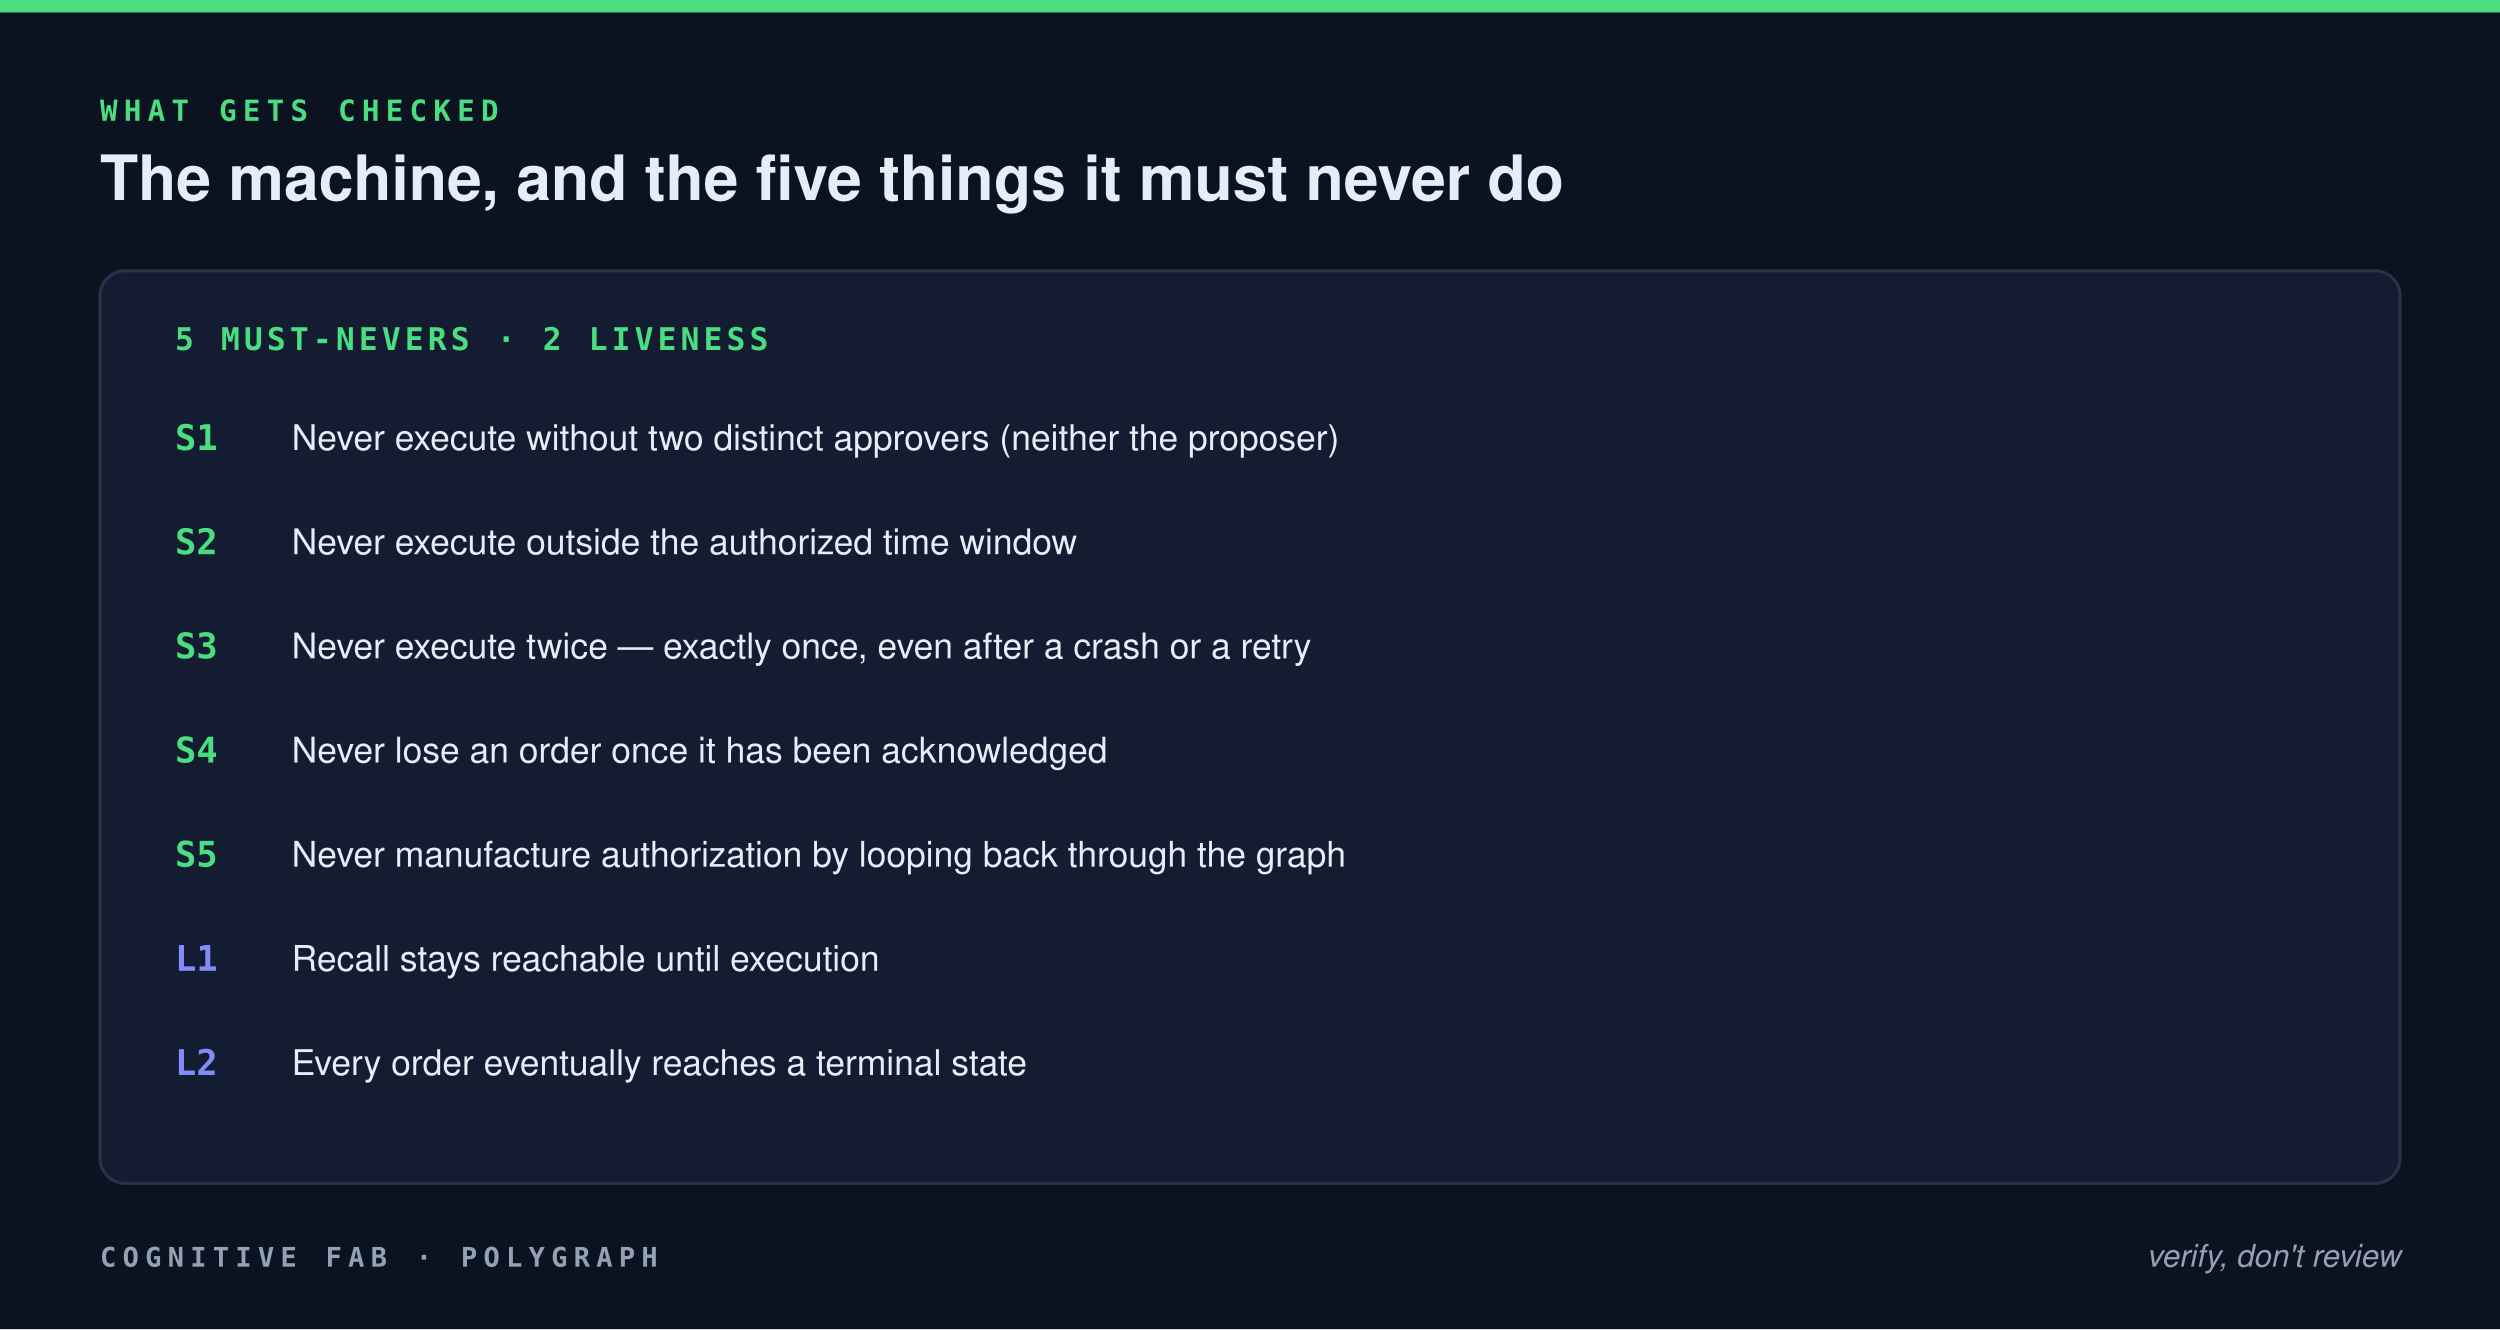
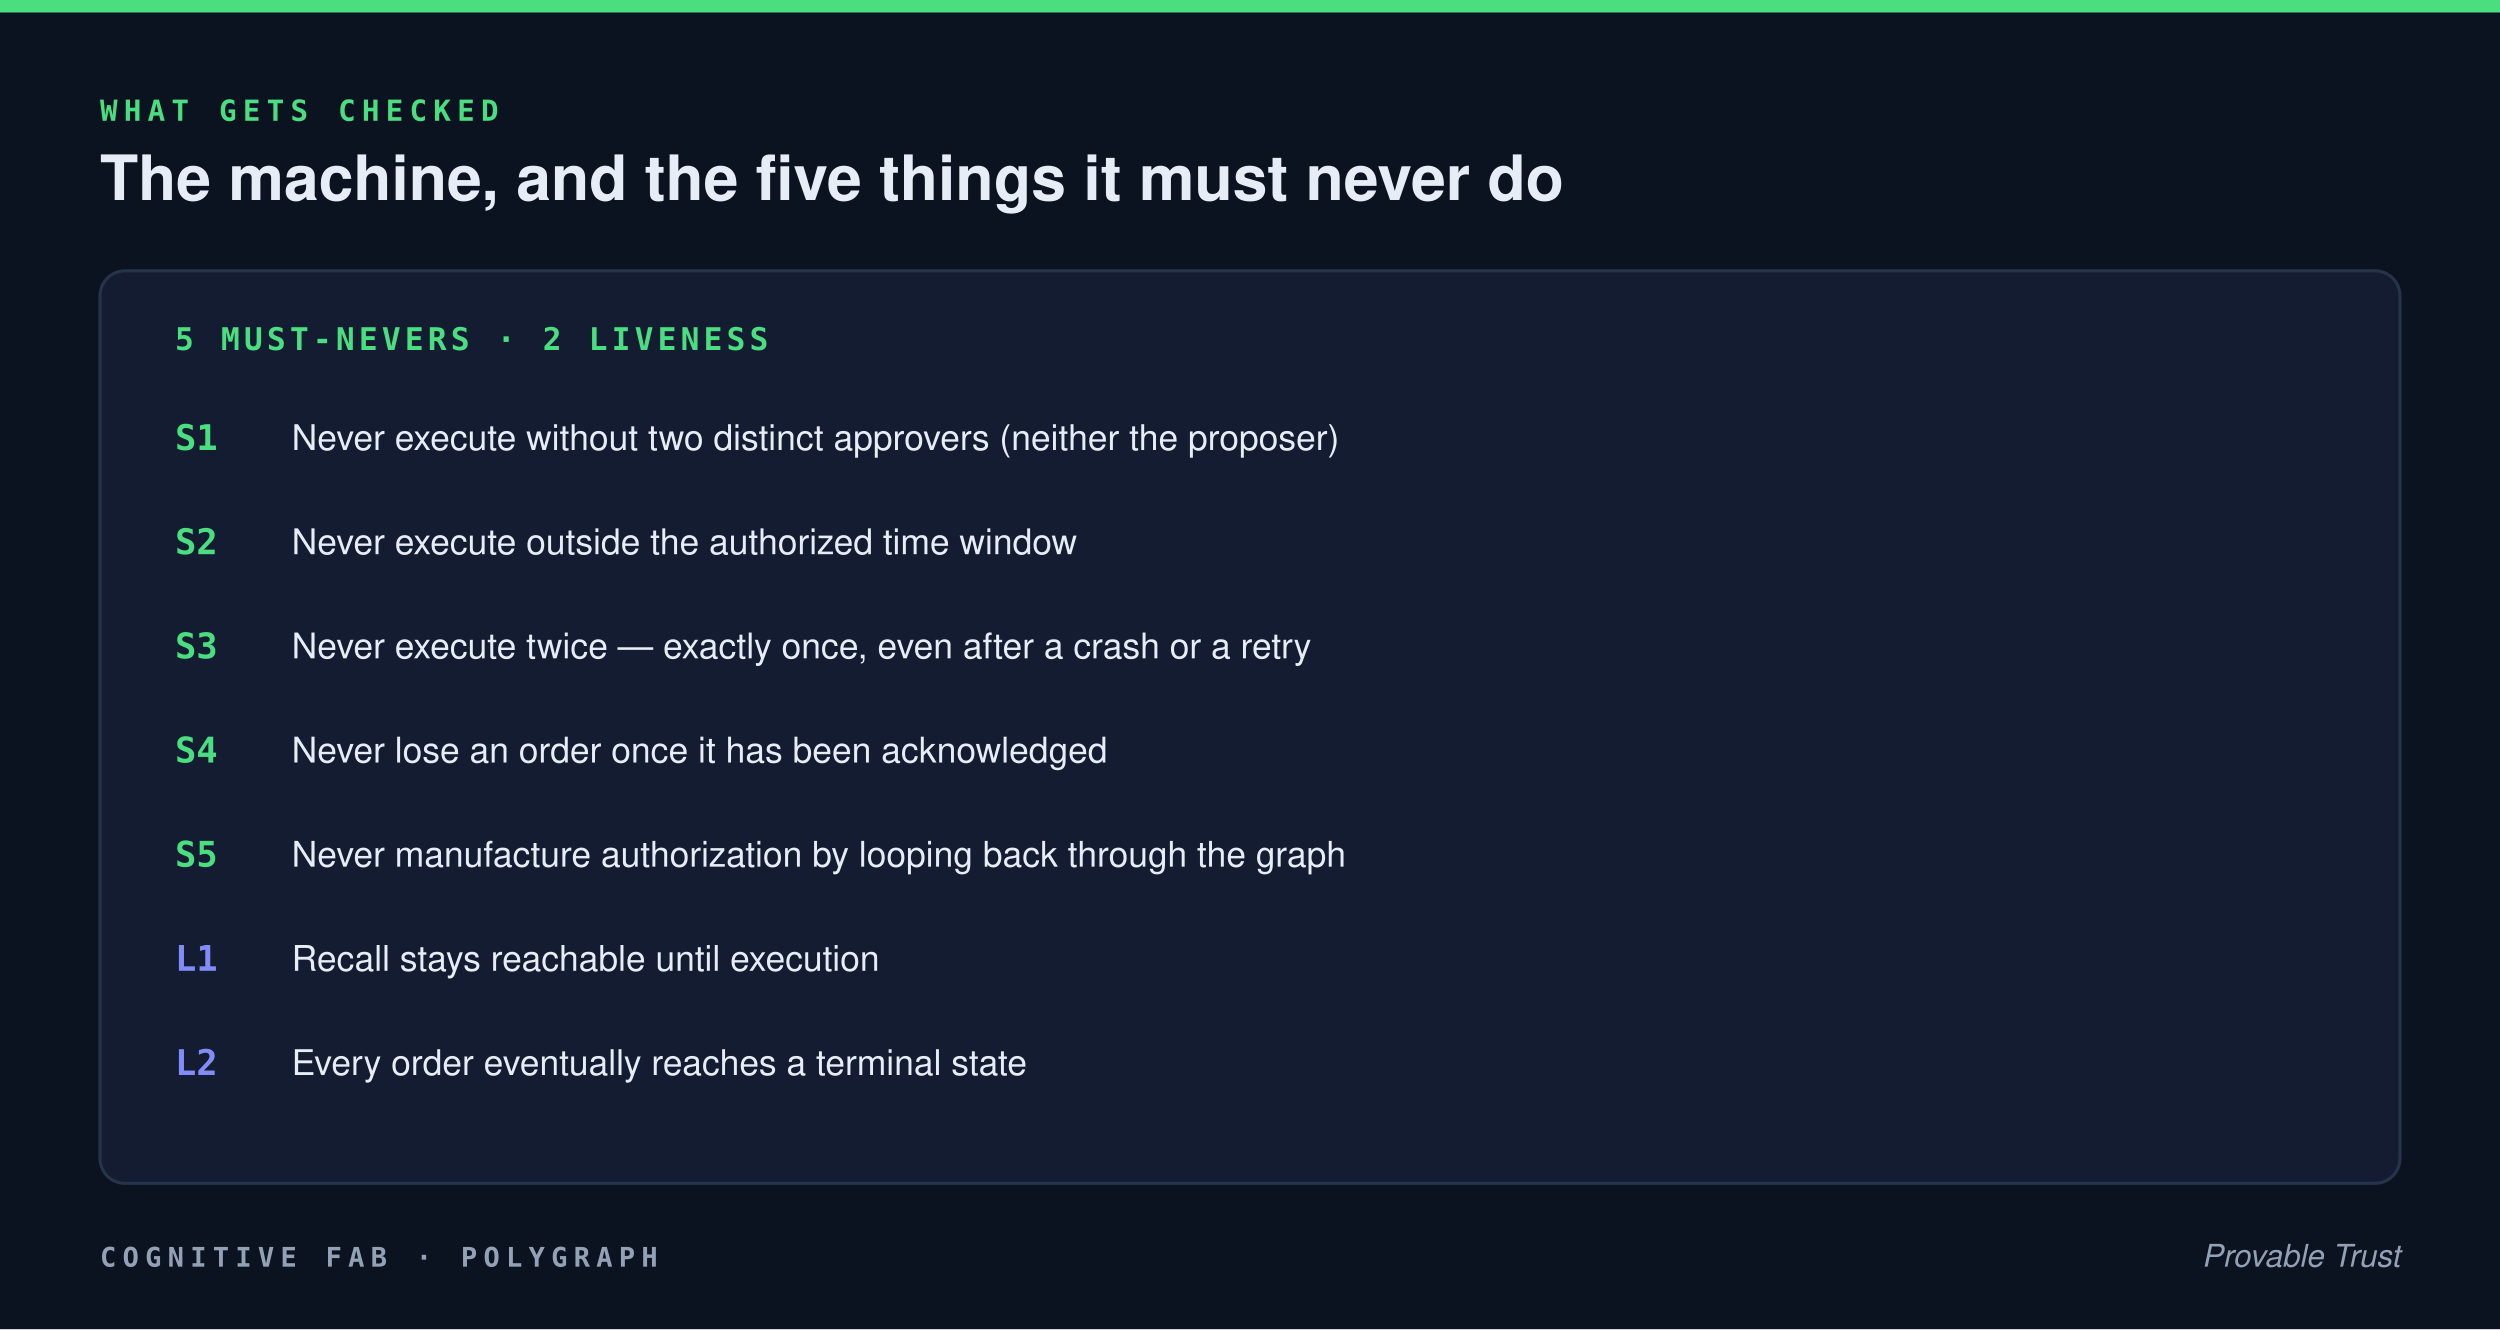
<svg xmlns="http://www.w3.org/2000/svg" width="1200" height="638" viewBox="0 0 1200 638">
  <rect width="1200" height="638" fill="#0b1220" />
  <rect x="0" y="0" width="1200" height="6" fill="#4ade80" />
  <text x="48" y="58" font-family="'DejaVu Sans Mono','Courier New', monospace" font-size="14" fill="#4ade80" font-weight="700" text-anchor="start" letter-spacing="3">WHAT GETS CHECKED</text>
  <text x="48" y="96" font-family="Helvetica, Arial, sans-serif" font-size="30" fill="#e6edf6" font-weight="700" text-anchor="start">The machine, and the five things it must never do</text>
  <text x="48" y="608" font-family="'DejaVu Sans Mono','Courier New', monospace" font-size="13" fill="#93a1b5" font-weight="700" text-anchor="start" letter-spacing="3">COGNITIVE FAB · POLYGRAPH</text>
-   <text x="1152" y="608" font-family="Helvetica, Arial, sans-serif" font-size="15" fill="#93a1b5" font-style="italic" text-anchor="end">verify, don't review</text>
+   <text x="1152" y="608" font-family="Helvetica, Arial, sans-serif" font-size="15" fill="#93a1b5" font-style="italic" text-anchor="end">Provable Trust</text>
  <rect x="48" y="130" width="1104" height="438" rx="12" fill="#131c30" stroke="#26344a" stroke-width="1.5" />
  <text x="84" y="168" font-family="'DejaVu Sans Mono','Courier New', monospace" font-size="15" fill="#4ade80" font-weight="700" text-anchor="start" letter-spacing="2">5 MUST-NEVERS · 2 LIVENESS</text>
  <text x="84" y="216" font-family="'DejaVu Sans Mono','Courier New', monospace" font-size="17" fill="#4ade80" font-weight="700" text-anchor="start">S1</text>
  <text x="140" y="216" font-family="Helvetica, Arial, sans-serif" font-size="17" fill="#e6edf6" font-weight="400" text-anchor="start">Never execute without two distinct approvers (neither the proposer)</text>
  <text x="84" y="266" font-family="'DejaVu Sans Mono','Courier New', monospace" font-size="17" fill="#4ade80" font-weight="700" text-anchor="start">S2</text>
  <text x="140" y="266" font-family="Helvetica, Arial, sans-serif" font-size="17" fill="#e6edf6" font-weight="400" text-anchor="start">Never execute outside the authorized time window</text>
  <text x="84" y="316" font-family="'DejaVu Sans Mono','Courier New', monospace" font-size="17" fill="#4ade80" font-weight="700" text-anchor="start">S3</text>
  <text x="140" y="316" font-family="Helvetica, Arial, sans-serif" font-size="17" fill="#e6edf6" font-weight="400" text-anchor="start">Never execute twice — exactly once, even after a crash or a retry</text>
  <text x="84" y="366" font-family="'DejaVu Sans Mono','Courier New', monospace" font-size="17" fill="#4ade80" font-weight="700" text-anchor="start">S4</text>
  <text x="140" y="366" font-family="Helvetica, Arial, sans-serif" font-size="17" fill="#e6edf6" font-weight="400" text-anchor="start">Never lose an order once it has been acknowledged</text>
  <text x="84" y="416" font-family="'DejaVu Sans Mono','Courier New', monospace" font-size="17" fill="#4ade80" font-weight="700" text-anchor="start">S5</text>
  <text x="140" y="416" font-family="Helvetica, Arial, sans-serif" font-size="17" fill="#e6edf6" font-weight="400" text-anchor="start">Never manufacture authorization by looping back through the graph</text>
  <text x="84" y="466" font-family="'DejaVu Sans Mono','Courier New', monospace" font-size="17" fill="#818cf8" font-weight="700" text-anchor="start">L1</text>
  <text x="140" y="466" font-family="Helvetica, Arial, sans-serif" font-size="17" fill="#e6edf6" font-weight="400" text-anchor="start">Recall stays reachable until execution</text>
  <text x="84" y="516" font-family="'DejaVu Sans Mono','Courier New', monospace" font-size="17" fill="#818cf8" font-weight="700" text-anchor="start">L2</text>
  <text x="140" y="516" font-family="Helvetica, Arial, sans-serif" font-size="17" fill="#e6edf6" font-weight="400" text-anchor="start">Every order eventually reaches a terminal state</text>
</svg>
